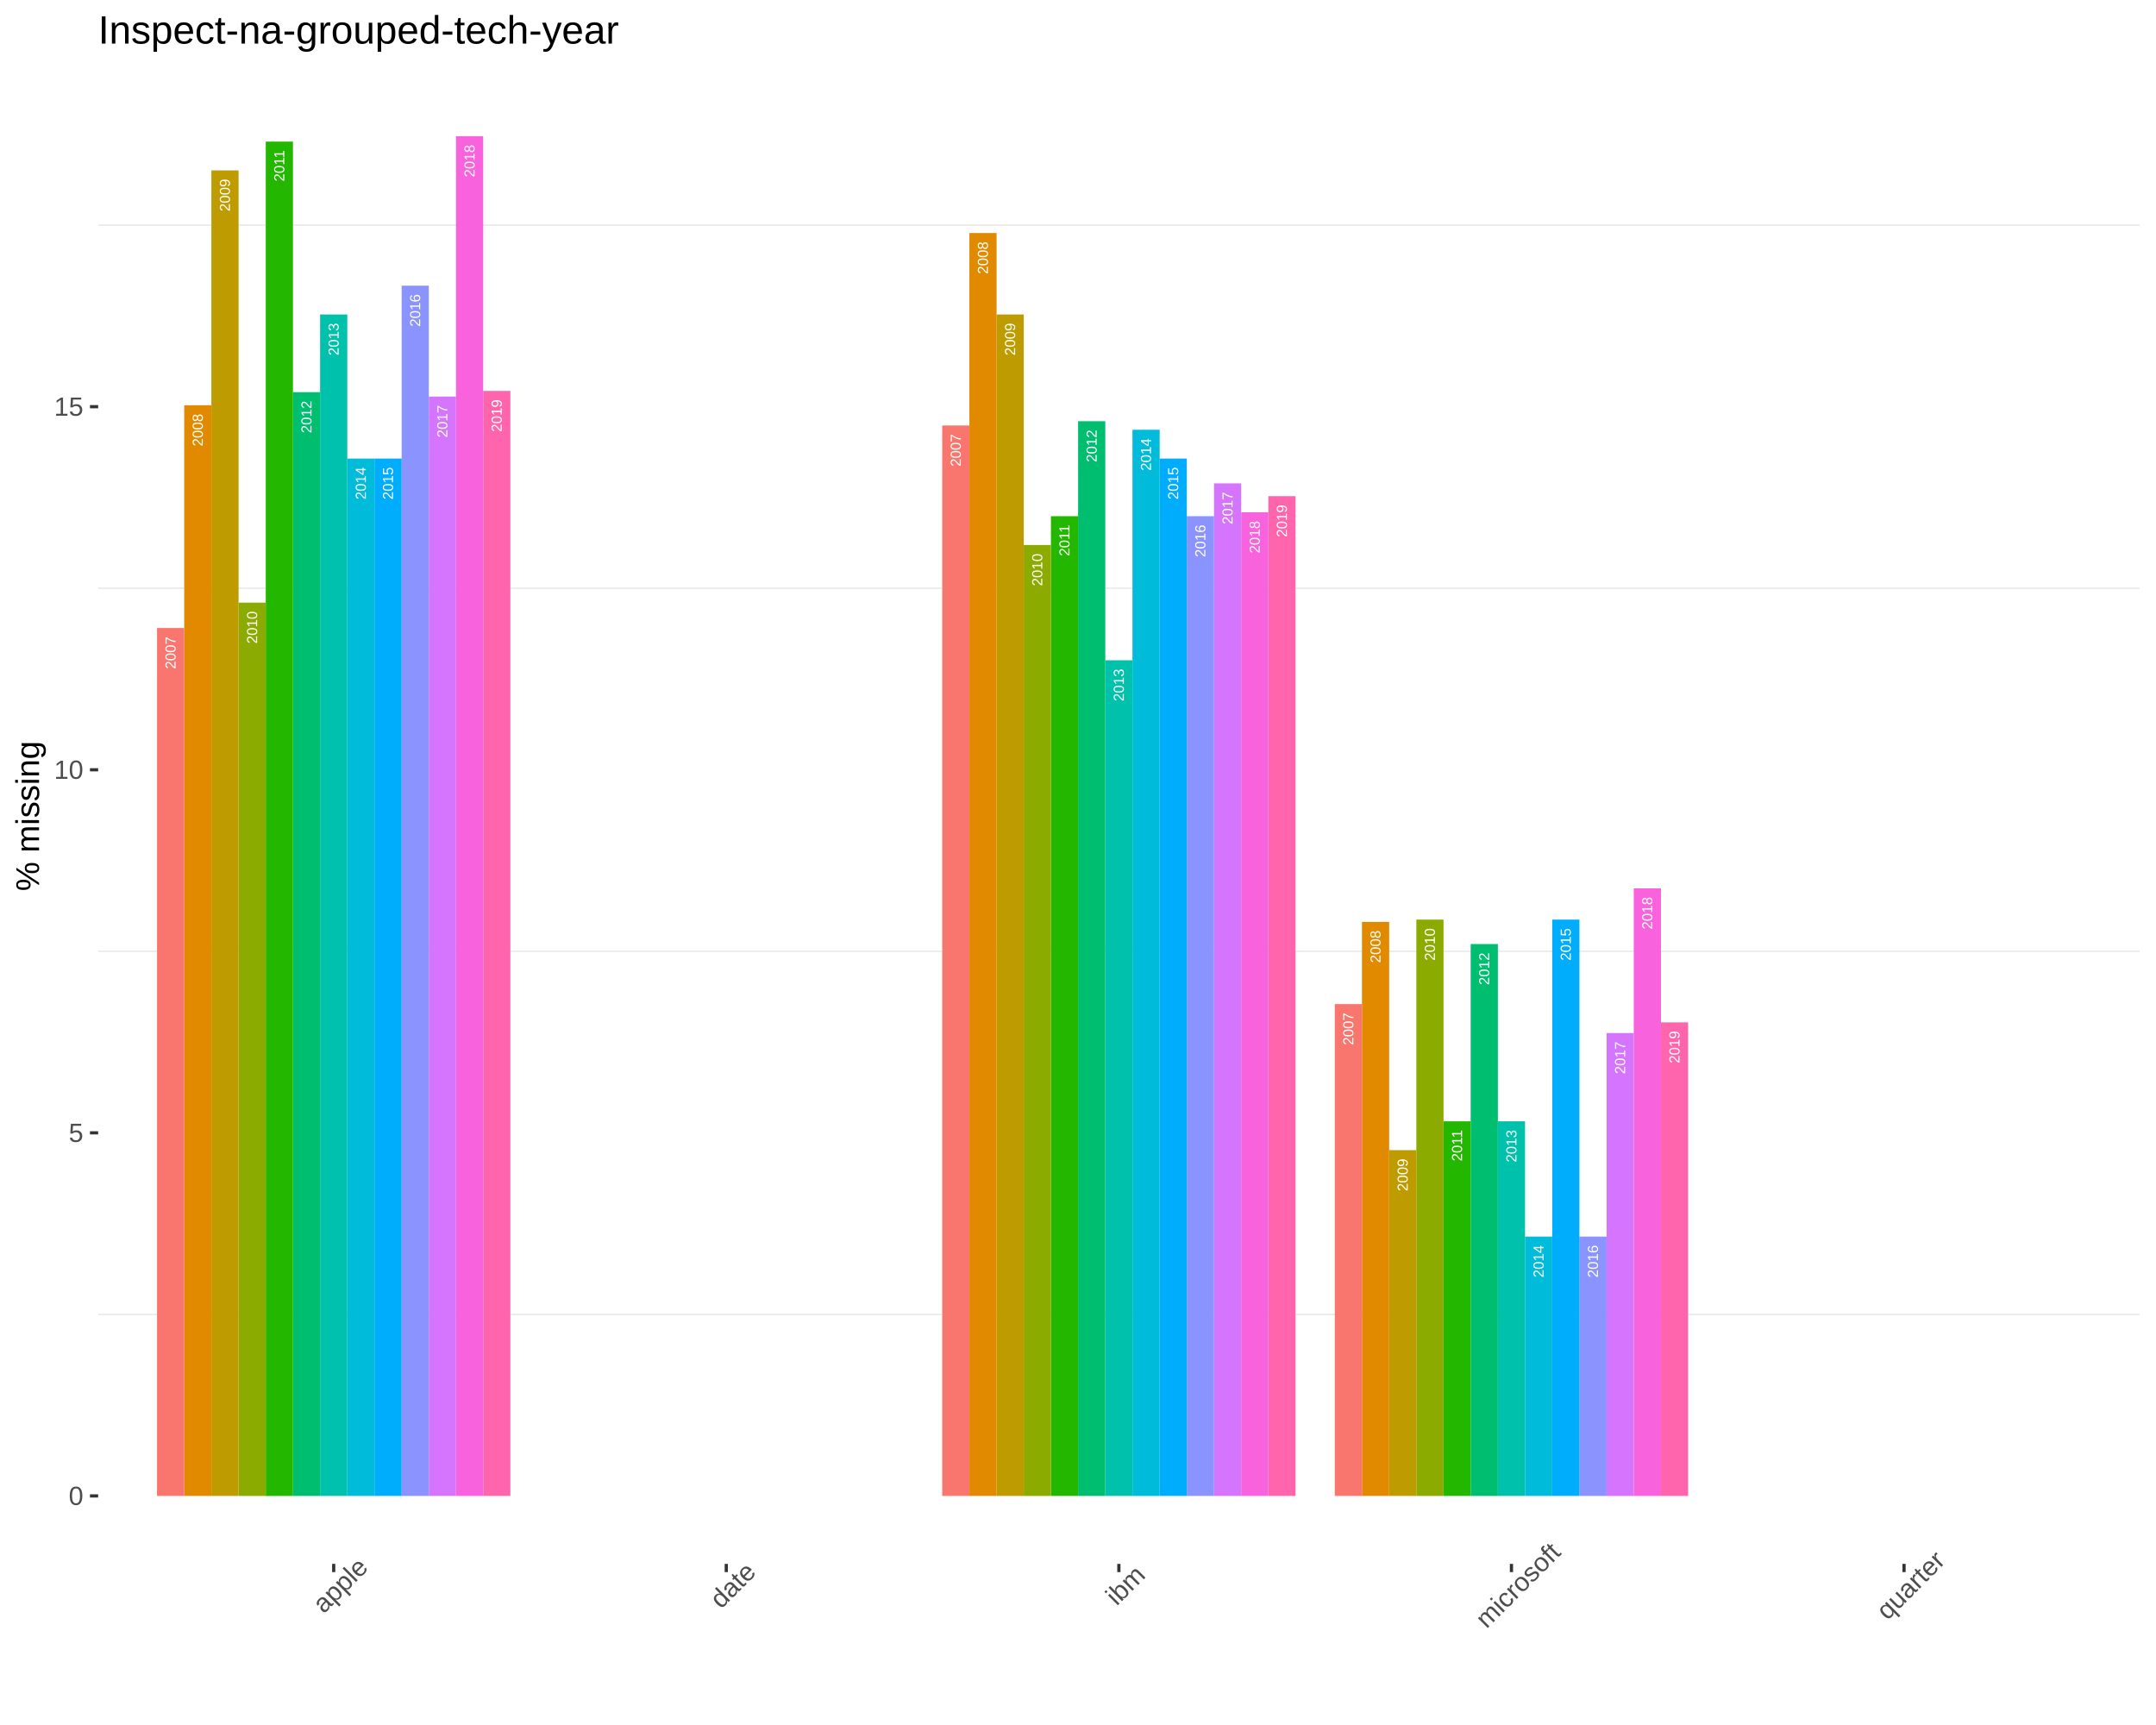
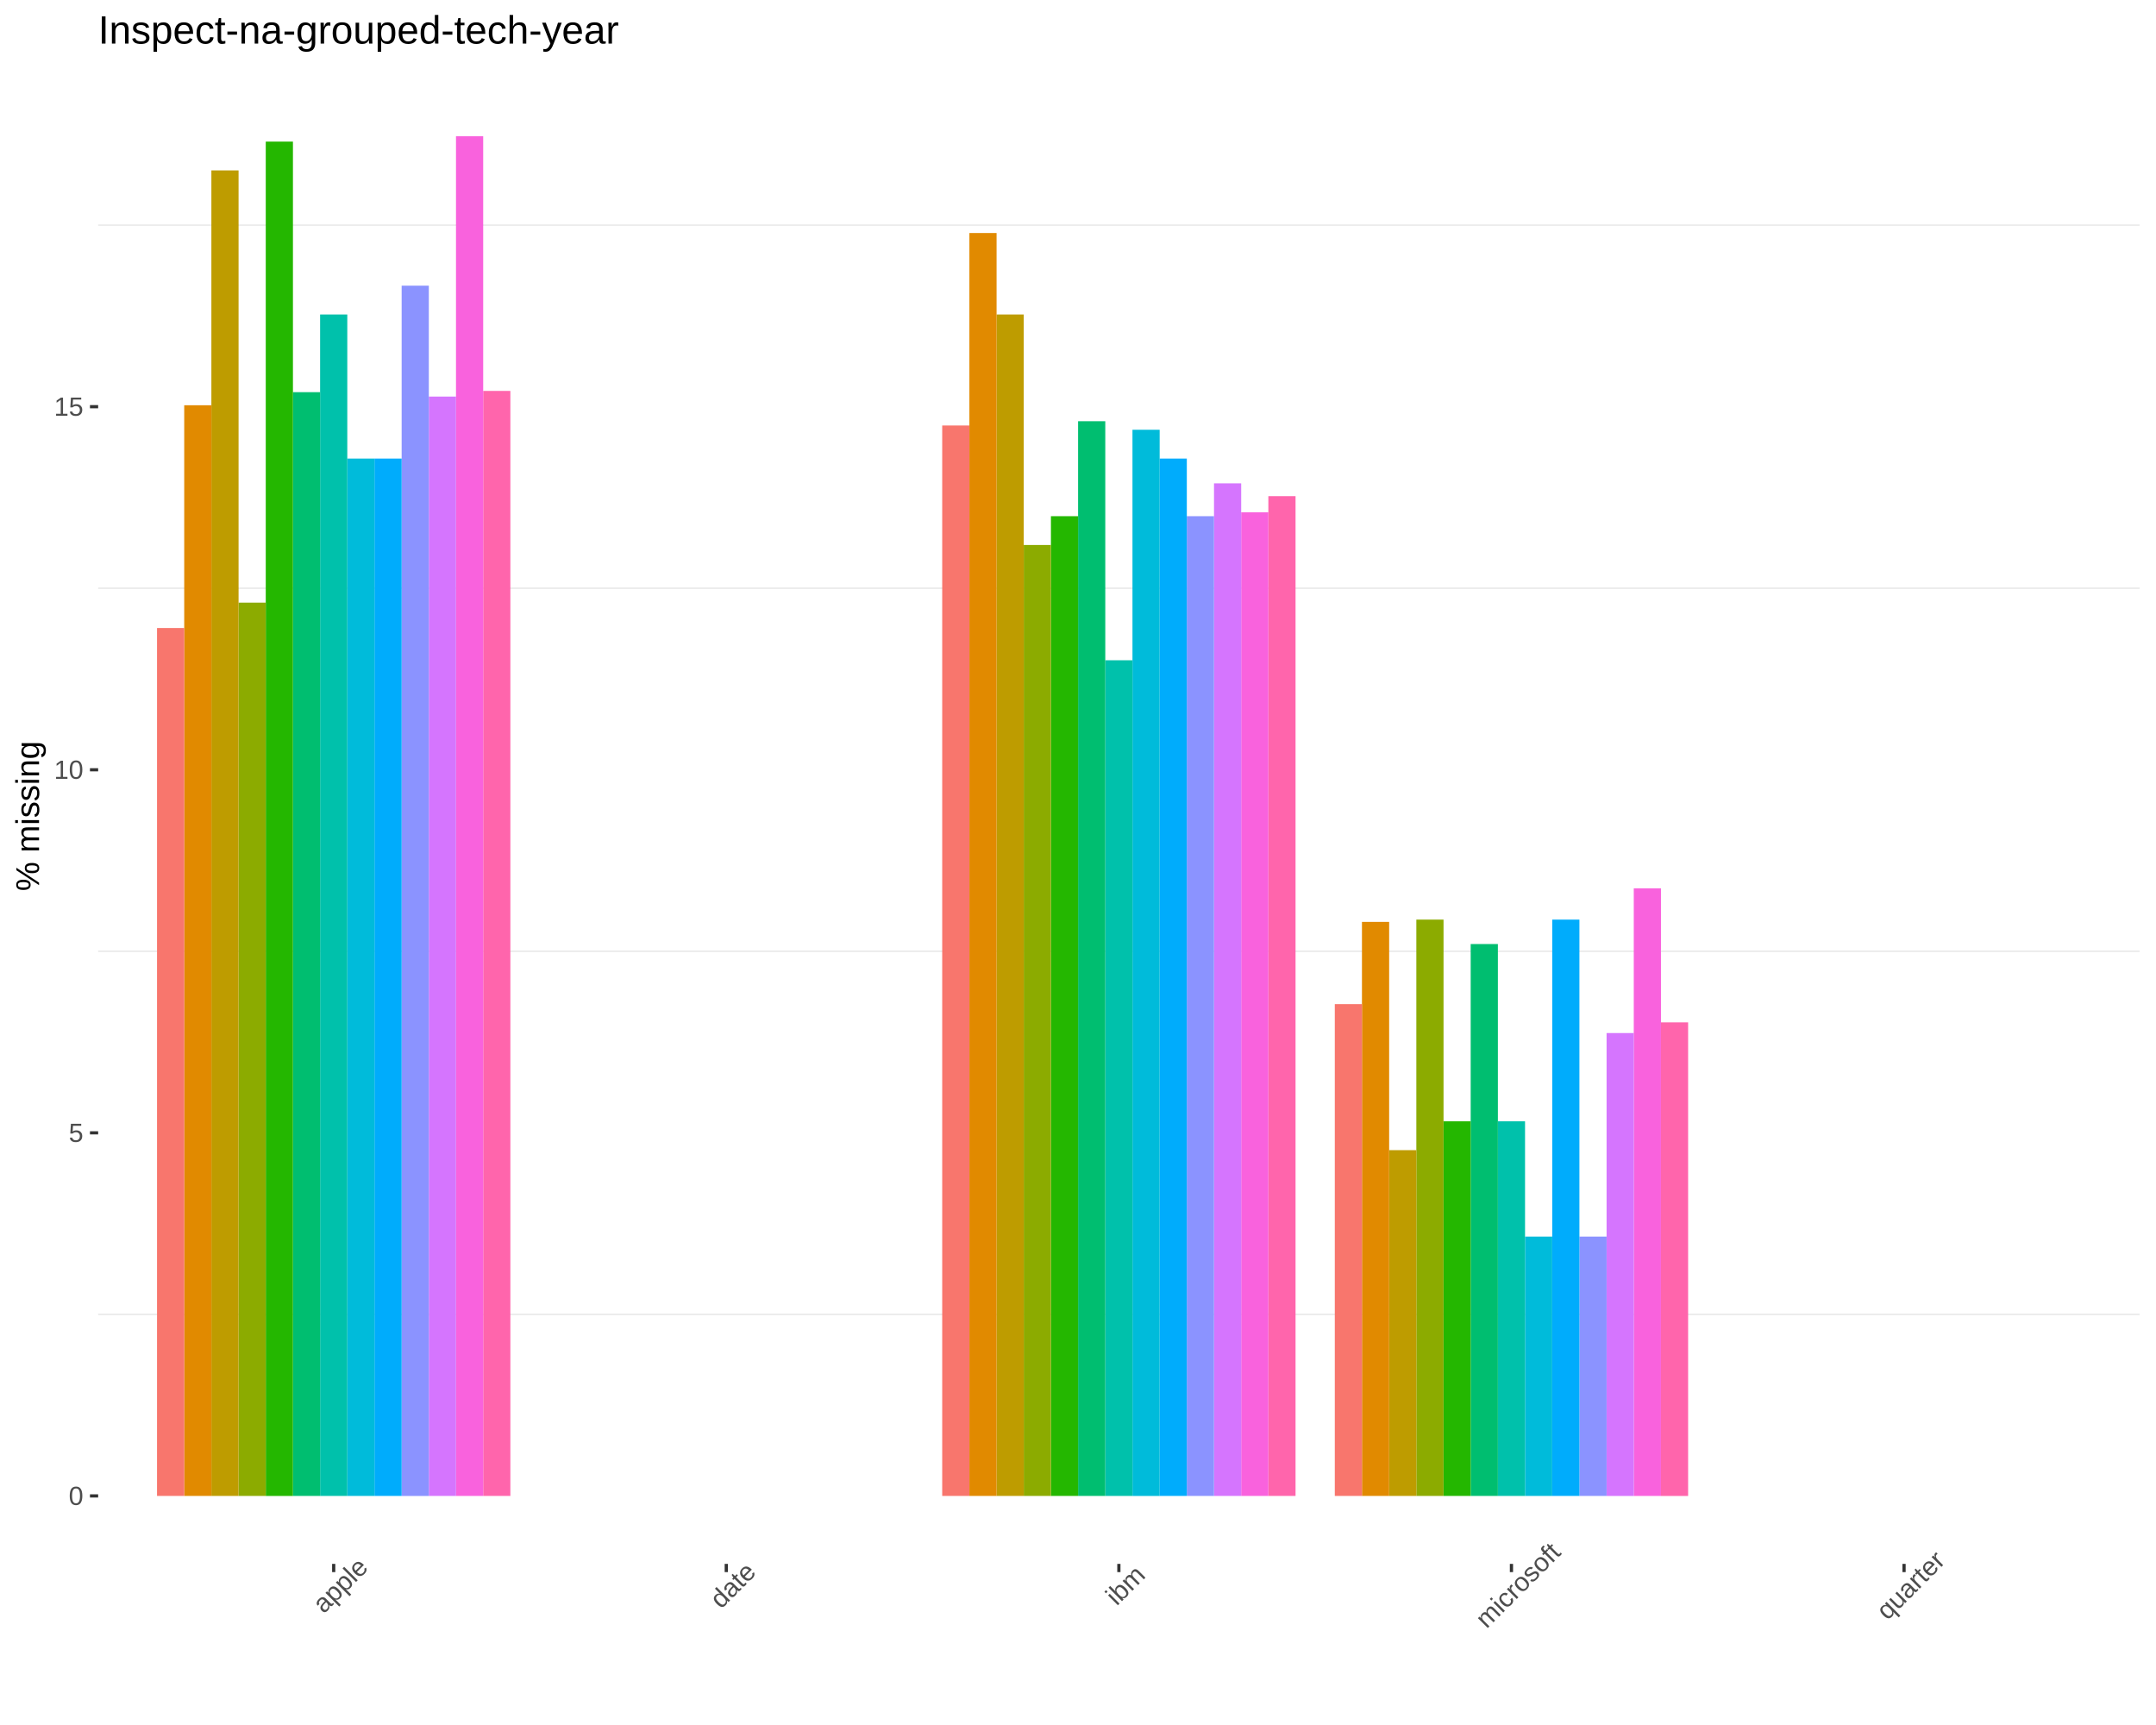
<svg xmlns="http://www.w3.org/2000/svg" viewBox="0 0 720.00 576.00">
  <defs>
    <style type="text/css">
    line, polyline, polygon, path, rect, circle {
      fill: none;
      stroke: #000000;
      stroke-linecap: round;
      stroke-linejoin: round;
      stroke-miterlimit: 10.00;
    }
  </style>
  </defs>
  <rect width="100%" height="100%" style="stroke: none; fill: #FFFFFF;" />
  <rect x="0.00" y="0.00" width="720.00" height="576.00" style="stroke-width: 1.07; stroke: #FFFFFF; fill: #FFFFFF;" />
  <defs>
    <clipPath id="cpMzIuNzh8NzE0LjUyfDUyMi4yMXwyMi43Nw==">
      <rect x="32.78" y="22.77" width="681.74" height="499.44" />
    </clipPath>
  </defs>
  <rect x="32.78" y="22.77" width="681.74" height="499.44" style="stroke-width: 1.07; stroke: none; fill: #FFFFFF;" clip-path="url(#cpMzIuNzh8NzE0LjUyfDUyMi4yMXwyMi43Nw==)" />
  <polyline points="32.78,438.89 714.52,438.89 " style="stroke-width: 0.53; stroke: #EBEBEB; stroke-linecap: butt;" clip-path="url(#cpMzIuNzh8NzE0LjUyfDUyMi4yMXwyMi43Nw==)" />
  <polyline points="32.78,317.65 714.52,317.65 " style="stroke-width: 0.53; stroke: #EBEBEB; stroke-linecap: butt;" clip-path="url(#cpMzIuNzh8NzE0LjUyfDUyMi4yMXwyMi43Nw==)" />
  <polyline points="32.78,196.42 714.52,196.42 " style="stroke-width: 0.53; stroke: #EBEBEB; stroke-linecap: butt;" clip-path="url(#cpMzIuNzh8NzE0LjUyfDUyMi4yMXwyMi43Nw==)" />
  <polyline points="32.78,75.18 714.52,75.18 " style="stroke-width: 0.53; stroke: #EBEBEB; stroke-linecap: butt;" clip-path="url(#cpMzIuNzh8NzE0LjUyfDUyMi4yMXwyMi43Nw==)" />
  <rect x="161.36" y="130.53" width="9.08" height="368.98" style="stroke-width: 1.07; stroke: none; stroke-linecap: square; stroke-linejoin: miter; fill: #FF65AC;" clip-path="url(#cpMzIuNzh8NzE0LjUyfDUyMi4yMXwyMi43Nw==)" />
  <rect x="152.28" y="45.47" width="9.08" height="454.04" style="stroke-width: 1.07; stroke: none; stroke-linecap: square; stroke-linejoin: miter; fill: #F962DD;" clip-path="url(#cpMzIuNzh8NzE0LjUyfDUyMi4yMXwyMi43Nw==)" />
  <rect x="143.21" y="132.42" width="9.08" height="367.09" style="stroke-width: 1.07; stroke: none; stroke-linecap: square; stroke-linejoin: miter; fill: #D575FE;" clip-path="url(#cpMzIuNzh8NzE0LjUyfDUyMi4yMXwyMi43Nw==)" />
  <rect x="134.13" y="95.39" width="9.08" height="404.13" style="stroke-width: 1.07; stroke: none; stroke-linecap: square; stroke-linejoin: miter; fill: #8B93FF;" clip-path="url(#cpMzIuNzh8NzE0LjUyfDUyMi4yMXwyMi43Nw==)" />
  <rect x="125.05" y="153.12" width="9.08" height="346.39" style="stroke-width: 1.07; stroke: none; stroke-linecap: square; stroke-linejoin: miter; fill: #00ACFC;" clip-path="url(#cpMzIuNzh8NzE0LjUyfDUyMi4yMXwyMi43Nw==)" />
  <rect x="115.98" y="153.12" width="9.08" height="346.39" style="stroke-width: 1.07; stroke: none; stroke-linecap: square; stroke-linejoin: miter; fill: #00BBDA;" clip-path="url(#cpMzIuNzh8NzE0LjUyfDUyMi4yMXwyMi43Nw==)" />
  <rect x="106.90" y="105.01" width="9.08" height="394.50" style="stroke-width: 1.07; stroke: none; stroke-linecap: square; stroke-linejoin: miter; fill: #00C1AB;" clip-path="url(#cpMzIuNzh8NzE0LjUyfDUyMi4yMXwyMi43Nw==)" />
  <rect x="97.82" y="130.95" width="9.08" height="368.56" style="stroke-width: 1.07; stroke: none; stroke-linecap: square; stroke-linejoin: miter; fill: #00BE70;" clip-path="url(#cpMzIuNzh8NzE0LjUyfDUyMi4yMXwyMi43Nw==)" />
  <rect x="88.75" y="47.28" width="9.08" height="452.24" style="stroke-width: 1.07; stroke: none; stroke-linecap: square; stroke-linejoin: miter; fill: #24B700;" clip-path="url(#cpMzIuNzh8NzE0LjUyfDUyMi4yMXwyMi43Nw==)" />
  <rect x="79.67" y="201.23" width="9.08" height="298.28" style="stroke-width: 1.07; stroke: none; stroke-linecap: square; stroke-linejoin: miter; fill: #8CAB00;" clip-path="url(#cpMzIuNzh8NzE0LjUyfDUyMi4yMXwyMi43Nw==)" />
  <rect x="70.59" y="56.90" width="9.08" height="442.61" style="stroke-width: 1.07; stroke: none; stroke-linecap: square; stroke-linejoin: miter; fill: #BE9C00;" clip-path="url(#cpMzIuNzh8NzE0LjUyfDUyMi4yMXwyMi43Nw==)" />
  <rect x="61.52" y="135.32" width="9.08" height="364.19" style="stroke-width: 1.07; stroke: none; stroke-linecap: square; stroke-linejoin: miter; fill: #E18A00;" clip-path="url(#cpMzIuNzh8NzE0LjUyfDUyMi4yMXwyMi43Nw==)" />
  <rect x="52.44" y="209.70" width="9.08" height="289.81" style="stroke-width: 1.07; stroke: none; stroke-linecap: square; stroke-linejoin: miter; fill: #F8766D;" clip-path="url(#cpMzIuNzh8NzE0LjUyfDUyMi4yMXwyMi43Nw==)" />
  <rect x="292.46" y="499.51" width="9.08" height="0.00" style="stroke-width: 1.07; stroke: none; stroke-linecap: square; stroke-linejoin: miter; fill: #FF65AC;" clip-path="url(#cpMzIuNzh8NzE0LjUyfDUyMi4yMXwyMi43Nw==)" />
  <rect x="283.39" y="499.51" width="9.08" height="0.00" style="stroke-width: 1.07; stroke: none; stroke-linecap: square; stroke-linejoin: miter; fill: #F962DD;" clip-path="url(#cpMzIuNzh8NzE0LjUyfDUyMi4yMXwyMi43Nw==)" />
  <rect x="274.31" y="499.51" width="9.08" height="0.00" style="stroke-width: 1.07; stroke: none; stroke-linecap: square; stroke-linejoin: miter; fill: #D575FE;" clip-path="url(#cpMzIuNzh8NzE0LjUyfDUyMi4yMXwyMi43Nw==)" />
  <rect x="265.23" y="499.51" width="9.08" height="0.00" style="stroke-width: 1.07; stroke: none; stroke-linecap: square; stroke-linejoin: miter; fill: #8B93FF;" clip-path="url(#cpMzIuNzh8NzE0LjUyfDUyMi4yMXwyMi43Nw==)" />
  <rect x="256.16" y="499.51" width="9.08" height="0.00" style="stroke-width: 1.07; stroke: none; stroke-linecap: square; stroke-linejoin: miter; fill: #00ACFC;" clip-path="url(#cpMzIuNzh8NzE0LjUyfDUyMi4yMXwyMi43Nw==)" />
  <rect x="247.08" y="499.51" width="9.08" height="0.00" style="stroke-width: 1.07; stroke: none; stroke-linecap: square; stroke-linejoin: miter; fill: #00BBDA;" clip-path="url(#cpMzIuNzh8NzE0LjUyfDUyMi4yMXwyMi43Nw==)" />
  <rect x="238.01" y="499.51" width="9.08" height="0.00" style="stroke-width: 1.07; stroke: none; stroke-linecap: square; stroke-linejoin: miter; fill: #00C1AB;" clip-path="url(#cpMzIuNzh8NzE0LjUyfDUyMi4yMXwyMi43Nw==)" />
  <rect x="228.93" y="499.51" width="9.08" height="0.00" style="stroke-width: 1.07; stroke: none; stroke-linecap: square; stroke-linejoin: miter; fill: #00BE70;" clip-path="url(#cpMzIuNzh8NzE0LjUyfDUyMi4yMXwyMi43Nw==)" />
  <rect x="219.85" y="499.51" width="9.08" height="0.00" style="stroke-width: 1.07; stroke: none; stroke-linecap: square; stroke-linejoin: miter; fill: #24B700;" clip-path="url(#cpMzIuNzh8NzE0LjUyfDUyMi4yMXwyMi43Nw==)" />
  <rect x="210.78" y="499.51" width="9.08" height="0.00" style="stroke-width: 1.07; stroke: none; stroke-linecap: square; stroke-linejoin: miter; fill: #8CAB00;" clip-path="url(#cpMzIuNzh8NzE0LjUyfDUyMi4yMXwyMi43Nw==)" />
  <rect x="201.70" y="499.51" width="9.08" height="0.00" style="stroke-width: 1.07; stroke: none; stroke-linecap: square; stroke-linejoin: miter; fill: #BE9C00;" clip-path="url(#cpMzIuNzh8NzE0LjUyfDUyMi4yMXwyMi43Nw==)" />
  <rect x="192.62" y="499.51" width="9.08" height="0.00" style="stroke-width: 1.07; stroke: none; stroke-linecap: square; stroke-linejoin: miter; fill: #E18A00;" clip-path="url(#cpMzIuNzh8NzE0LjUyfDUyMi4yMXwyMi43Nw==)" />
  <rect x="183.55" y="499.51" width="9.08" height="0.00" style="stroke-width: 1.07; stroke: none; stroke-linecap: square; stroke-linejoin: miter; fill: #F8766D;" clip-path="url(#cpMzIuNzh8NzE0LjUyfDUyMi4yMXwyMi43Nw==)" />
  <rect x="423.57" y="165.67" width="9.08" height="333.84" style="stroke-width: 1.07; stroke: none; stroke-linecap: square; stroke-linejoin: miter; fill: #FF65AC;" clip-path="url(#cpMzIuNzh8NzE0LjUyfDUyMi4yMXwyMi43Nw==)" />
  <rect x="414.49" y="171.06" width="9.08" height="328.45" style="stroke-width: 1.07; stroke: none; stroke-linecap: square; stroke-linejoin: miter; fill: #F962DD;" clip-path="url(#cpMzIuNzh8NzE0LjUyfDUyMi4yMXwyMi43Nw==)" />
  <rect x="405.42" y="161.40" width="9.08" height="338.11" style="stroke-width: 1.07; stroke: none; stroke-linecap: square; stroke-linejoin: miter; fill: #D575FE;" clip-path="url(#cpMzIuNzh8NzE0LjUyfDUyMi4yMXwyMi43Nw==)" />
  <rect x="396.34" y="172.36" width="9.08" height="327.15" style="stroke-width: 1.07; stroke: none; stroke-linecap: square; stroke-linejoin: miter; fill: #8B93FF;" clip-path="url(#cpMzIuNzh8NzE0LjUyfDUyMi4yMXwyMi43Nw==)" />
  <rect x="387.26" y="153.12" width="9.08" height="346.39" style="stroke-width: 1.07; stroke: none; stroke-linecap: square; stroke-linejoin: miter; fill: #00ACFC;" clip-path="url(#cpMzIuNzh8NzE0LjUyfDUyMi4yMXwyMi43Nw==)" />
  <rect x="378.19" y="143.50" width="9.08" height="356.02" style="stroke-width: 1.07; stroke: none; stroke-linecap: square; stroke-linejoin: miter; fill: #00BBDA;" clip-path="url(#cpMzIuNzh8NzE0LjUyfDUyMi4yMXwyMi43Nw==)" />
  <rect x="369.11" y="220.47" width="9.08" height="279.04" style="stroke-width: 1.07; stroke: none; stroke-linecap: square; stroke-linejoin: miter; fill: #00C1AB;" clip-path="url(#cpMzIuNzh8NzE0LjUyfDUyMi4yMXwyMi43Nw==)" />
  <rect x="360.03" y="140.65" width="9.08" height="358.86" style="stroke-width: 1.07; stroke: none; stroke-linecap: square; stroke-linejoin: miter; fill: #00BE70;" clip-path="url(#cpMzIuNzh8NzE0LjUyfDUyMi4yMXwyMi43Nw==)" />
  <rect x="350.96" y="172.36" width="9.08" height="327.15" style="stroke-width: 1.07; stroke: none; stroke-linecap: square; stroke-linejoin: miter; fill: #24B700;" clip-path="url(#cpMzIuNzh8NzE0LjUyfDUyMi4yMXwyMi43Nw==)" />
  <rect x="341.88" y="181.98" width="9.08" height="317.53" style="stroke-width: 1.07; stroke: none; stroke-linecap: square; stroke-linejoin: miter; fill: #8CAB00;" clip-path="url(#cpMzIuNzh8NzE0LjUyfDUyMi4yMXwyMi43Nw==)" />
  <rect x="332.80" y="105.01" width="9.08" height="394.50" style="stroke-width: 1.07; stroke: none; stroke-linecap: square; stroke-linejoin: miter; fill: #BE9C00;" clip-path="url(#cpMzIuNzh8NzE0LjUyfDUyMi4yMXwyMi43Nw==)" />
  <rect x="323.73" y="77.81" width="9.08" height="421.70" style="stroke-width: 1.07; stroke: none; stroke-linecap: square; stroke-linejoin: miter; fill: #E18A00;" clip-path="url(#cpMzIuNzh8NzE0LjUyfDUyMi4yMXwyMi43Nw==)" />
  <rect x="314.65" y="142.08" width="9.08" height="357.43" style="stroke-width: 1.07; stroke: none; stroke-linecap: square; stroke-linejoin: miter; fill: #F8766D;" clip-path="url(#cpMzIuNzh8NzE0LjUyfDUyMi4yMXwyMi43Nw==)" />
  <rect x="554.67" y="341.38" width="9.08" height="158.14" style="stroke-width: 1.07; stroke: none; stroke-linecap: square; stroke-linejoin: miter; fill: #FF65AC;" clip-path="url(#cpMzIuNzh8NzE0LjUyfDUyMi4yMXwyMi43Nw==)" />
  <rect x="545.60" y="296.64" width="9.08" height="202.87" style="stroke-width: 1.07; stroke: none; stroke-linecap: square; stroke-linejoin: miter; fill: #F962DD;" clip-path="url(#cpMzIuNzh8NzE0LjUyfDUyMi4yMXwyMi43Nw==)" />
  <rect x="536.52" y="344.95" width="9.08" height="154.57" style="stroke-width: 1.07; stroke: none; stroke-linecap: square; stroke-linejoin: miter; fill: #D575FE;" clip-path="url(#cpMzIuNzh8NzE0LjUyfDUyMi4yMXwyMi43Nw==)" />
  <rect x="527.44" y="412.91" width="9.08" height="86.60" style="stroke-width: 1.07; stroke: none; stroke-linecap: square; stroke-linejoin: miter; fill: #8B93FF;" clip-path="url(#cpMzIuNzh8NzE0LjUyfDUyMi4yMXwyMi43Nw==)" />
  <rect x="518.37" y="307.07" width="9.08" height="192.44" style="stroke-width: 1.07; stroke: none; stroke-linecap: square; stroke-linejoin: miter; fill: #00ACFC;" clip-path="url(#cpMzIuNzh8NzE0LjUyfDUyMi4yMXwyMi43Nw==)" />
  <rect x="509.29" y="412.91" width="9.08" height="86.60" style="stroke-width: 1.07; stroke: none; stroke-linecap: square; stroke-linejoin: miter; fill: #00BBDA;" clip-path="url(#cpMzIuNzh8NzE0LjUyfDUyMi4yMXwyMi43Nw==)" />
  <rect x="500.21" y="374.42" width="9.08" height="125.09" style="stroke-width: 1.07; stroke: none; stroke-linecap: square; stroke-linejoin: miter; fill: #00C1AB;" clip-path="url(#cpMzIuNzh8NzE0LjUyfDUyMi4yMXwyMi43Nw==)" />
  <rect x="491.14" y="315.23" width="9.08" height="184.28" style="stroke-width: 1.07; stroke: none; stroke-linecap: square; stroke-linejoin: miter; fill: #00BE70;" clip-path="url(#cpMzIuNzh8NzE0LjUyfDUyMi4yMXwyMi43Nw==)" />
  <rect x="482.06" y="374.42" width="9.08" height="125.09" style="stroke-width: 1.07; stroke: none; stroke-linecap: square; stroke-linejoin: miter; fill: #24B700;" clip-path="url(#cpMzIuNzh8NzE0LjUyfDUyMi4yMXwyMi43Nw==)" />
  <rect x="472.99" y="307.07" width="9.08" height="192.44" style="stroke-width: 1.07; stroke: none; stroke-linecap: square; stroke-linejoin: miter; fill: #8CAB00;" clip-path="url(#cpMzIuNzh8NzE0LjUyfDUyMi4yMXwyMi43Nw==)" />
  <rect x="463.91" y="384.05" width="9.08" height="115.46" style="stroke-width: 1.07; stroke: none; stroke-linecap: square; stroke-linejoin: miter; fill: #BE9C00;" clip-path="url(#cpMzIuNzh8NzE0LjUyfDUyMi4yMXwyMi43Nw==)" />
  <rect x="454.83" y="307.83" width="9.08" height="191.68" style="stroke-width: 1.07; stroke: none; stroke-linecap: square; stroke-linejoin: miter; fill: #E18A00;" clip-path="url(#cpMzIuNzh8NzE0LjUyfDUyMi4yMXwyMi43Nw==)" />
  <rect x="445.76" y="335.28" width="9.08" height="164.23" style="stroke-width: 1.07; stroke: none; stroke-linecap: square; stroke-linejoin: miter; fill: #F8766D;" clip-path="url(#cpMzIuNzh8NzE0LjUyfDUyMi4yMXwyMi43Nw==)" />
  <rect x="685.78" y="499.51" width="9.08" height="0.00" style="stroke-width: 1.07; stroke: none; stroke-linecap: square; stroke-linejoin: miter; fill: #FF65AC;" clip-path="url(#cpMzIuNzh8NzE0LjUyfDUyMi4yMXwyMi43Nw==)" />
  <rect x="676.70" y="499.51" width="9.08" height="0.00" style="stroke-width: 1.07; stroke: none; stroke-linecap: square; stroke-linejoin: miter; fill: #F962DD;" clip-path="url(#cpMzIuNzh8NzE0LjUyfDUyMi4yMXwyMi43Nw==)" />
  <rect x="667.63" y="499.51" width="9.08" height="0.00" style="stroke-width: 1.07; stroke: none; stroke-linecap: square; stroke-linejoin: miter; fill: #D575FE;" clip-path="url(#cpMzIuNzh8NzE0LjUyfDUyMi4yMXwyMi43Nw==)" />
  <rect x="658.55" y="499.51" width="9.08" height="0.00" style="stroke-width: 1.07; stroke: none; stroke-linecap: square; stroke-linejoin: miter; fill: #8B93FF;" clip-path="url(#cpMzIuNzh8NzE0LjUyfDUyMi4yMXwyMi43Nw==)" />
  <rect x="649.47" y="499.51" width="9.08" height="0.00" style="stroke-width: 1.07; stroke: none; stroke-linecap: square; stroke-linejoin: miter; fill: #00ACFC;" clip-path="url(#cpMzIuNzh8NzE0LjUyfDUyMi4yMXwyMi43Nw==)" />
  <rect x="640.40" y="499.51" width="9.08" height="0.00" style="stroke-width: 1.07; stroke: none; stroke-linecap: square; stroke-linejoin: miter; fill: #00BBDA;" clip-path="url(#cpMzIuNzh8NzE0LjUyfDUyMi4yMXwyMi43Nw==)" />
  <rect x="631.32" y="499.51" width="9.08" height="0.00" style="stroke-width: 1.07; stroke: none; stroke-linecap: square; stroke-linejoin: miter; fill: #00C1AB;" clip-path="url(#cpMzIuNzh8NzE0LjUyfDUyMi4yMXwyMi43Nw==)" />
  <rect x="622.24" y="499.51" width="9.08" height="0.00" style="stroke-width: 1.07; stroke: none; stroke-linecap: square; stroke-linejoin: miter; fill: #00BE70;" clip-path="url(#cpMzIuNzh8NzE0LjUyfDUyMi4yMXwyMi43Nw==)" />
  <rect x="613.17" y="499.51" width="9.08" height="0.00" style="stroke-width: 1.07; stroke: none; stroke-linecap: square; stroke-linejoin: miter; fill: #24B700;" clip-path="url(#cpMzIuNzh8NzE0LjUyfDUyMi4yMXwyMi43Nw==)" />
  <rect x="604.09" y="499.51" width="9.08" height="0.00" style="stroke-width: 1.07; stroke: none; stroke-linecap: square; stroke-linejoin: miter; fill: #8CAB00;" clip-path="url(#cpMzIuNzh8NzE0LjUyfDUyMi4yMXwyMi43Nw==)" />
  <rect x="595.01" y="499.51" width="9.08" height="0.00" style="stroke-width: 1.07; stroke: none; stroke-linecap: square; stroke-linejoin: miter; fill: #BE9C00;" clip-path="url(#cpMzIuNzh8NzE0LjUyfDUyMi4yMXwyMi43Nw==)" />
  <rect x="585.94" y="499.51" width="9.08" height="0.00" style="stroke-width: 1.07; stroke: none; stroke-linecap: square; stroke-linejoin: miter; fill: #E18A00;" clip-path="url(#cpMzIuNzh8NzE0LjUyfDUyMi4yMXwyMi43Nw==)" />
  <rect x="576.86" y="499.51" width="9.08" height="0.00" style="stroke-width: 1.07; stroke: none; stroke-linecap: square; stroke-linejoin: miter; fill: #F8766D;" clip-path="url(#cpMzIuNzh8NzE0LjUyfDUyMi4yMXwyMi43Nw==)" />
-   <g clip-path="url(#cpMzIuNzh8NzE0LjUyfDUyMi4yMXwyMi43Nw==)">
-     <text transform="translate(167.55,144.24) rotate(-90)" style="font-size: 4.88px; fill: #FFFFFF; font-family: Liberation Sans;" textLength="10.88px" lengthAdjust="spacingAndGlyphs">2019</text>
-   </g>
-   <g clip-path="url(#cpMzIuNzh8NzE0LjUyfDUyMi4yMXwyMi43Nw==)">
-     <text transform="translate(158.48,59.18) rotate(-90)" style="font-size: 4.88px; fill: #FFFFFF; font-family: Liberation Sans;" textLength="10.88px" lengthAdjust="spacingAndGlyphs">2018</text>
-   </g>
-   <g clip-path="url(#cpMzIuNzh8NzE0LjUyfDUyMi4yMXwyMi43Nw==)">
-     <text transform="translate(149.40,146.13) rotate(-90)" style="font-size: 4.88px; fill: #FFFFFF; font-family: Liberation Sans;" textLength="10.88px" lengthAdjust="spacingAndGlyphs">2017</text>
-   </g>
-   <g clip-path="url(#cpMzIuNzh8NzE0LjUyfDUyMi4yMXwyMi43Nw==)">
-     <text transform="translate(140.32,109.09) rotate(-90)" style="font-size: 4.88px; fill: #FFFFFF; font-family: Liberation Sans;" textLength="10.88px" lengthAdjust="spacingAndGlyphs">2016</text>
-   </g>
-   <g clip-path="url(#cpMzIuNzh8NzE0LjUyfDUyMi4yMXwyMi43Nw==)">
-     <text transform="translate(131.25,166.83) rotate(-90)" style="font-size: 4.88px; fill: #FFFFFF; font-family: Liberation Sans;" textLength="10.88px" lengthAdjust="spacingAndGlyphs">2015</text>
-   </g>
-   <g clip-path="url(#cpMzIuNzh8NzE0LjUyfDUyMi4yMXwyMi43Nw==)">
-     <text transform="translate(122.17,166.83) rotate(-90)" style="font-size: 4.88px; fill: #FFFFFF; font-family: Liberation Sans;" textLength="10.88px" lengthAdjust="spacingAndGlyphs">2014</text>
-   </g>
-   <g clip-path="url(#cpMzIuNzh8NzE0LjUyfDUyMi4yMXwyMi43Nw==)">
-     <text transform="translate(113.09,118.72) rotate(-90)" style="font-size: 4.88px; fill: #FFFFFF; font-family: Liberation Sans;" textLength="10.88px" lengthAdjust="spacingAndGlyphs">2013</text>
-   </g>
-   <g clip-path="url(#cpMzIuNzh8NzE0LjUyfDUyMi4yMXwyMi43Nw==)">
-     <text transform="translate(104.02,144.66) rotate(-90)" style="font-size: 4.88px; fill: #FFFFFF; font-family: Liberation Sans;" textLength="10.88px" lengthAdjust="spacingAndGlyphs">2012</text>
-   </g>
-   <g clip-path="url(#cpMzIuNzh8NzE0LjUyfDUyMi4yMXwyMi43Nw==)">
-     <text transform="translate(94.94,60.63) rotate(-90)" style="font-size: 4.88px; fill: #FFFFFF; font-family: Liberation Sans;" textLength="10.52px" lengthAdjust="spacingAndGlyphs">2011</text>
-   </g>
-   <g clip-path="url(#cpMzIuNzh8NzE0LjUyfDUyMi4yMXwyMi43Nw==)">
-     <text transform="translate(85.87,214.94) rotate(-90)" style="font-size: 4.88px; fill: #FFFFFF; font-family: Liberation Sans;" textLength="10.88px" lengthAdjust="spacingAndGlyphs">2010</text>
-   </g>
-   <g clip-path="url(#cpMzIuNzh8NzE0LjUyfDUyMi4yMXwyMi43Nw==)">
-     <text transform="translate(76.79,70.61) rotate(-90)" style="font-size: 4.88px; fill: #FFFFFF; font-family: Liberation Sans;" textLength="10.88px" lengthAdjust="spacingAndGlyphs">2009</text>
-   </g>
-   <g clip-path="url(#cpMzIuNzh8NzE0LjUyfDUyMi4yMXwyMi43Nw==)">
-     <text transform="translate(67.71,149.03) rotate(-90)" style="font-size: 4.88px; fill: #FFFFFF; font-family: Liberation Sans;" textLength="10.88px" lengthAdjust="spacingAndGlyphs">2008</text>
-   </g>
-   <g clip-path="url(#cpMzIuNzh8NzE0LjUyfDUyMi4yMXwyMi43Nw==)">
-     <text transform="translate(58.64,223.41) rotate(-90)" style="font-size: 4.88px; fill: #FFFFFF; font-family: Liberation Sans;" textLength="10.88px" lengthAdjust="spacingAndGlyphs">2007</text>
-   </g>
-   <g clip-path="url(#cpMzIuNzh8NzE0LjUyfDUyMi4yMXwyMi43Nw==)">
-     <text transform="translate(298.66,496.68) rotate(-90)" style="font-size: 4.88px; fill: #FFFFFF; font-family: Liberation Sans;" textLength="10.88px" lengthAdjust="spacingAndGlyphs">2019</text>
-   </g>
-   <g clip-path="url(#cpMzIuNzh8NzE0LjUyfDUyMi4yMXwyMi43Nw==)">
-     <text transform="translate(289.58,496.68) rotate(-90)" style="font-size: 4.88px; fill: #FFFFFF; font-family: Liberation Sans;" textLength="10.88px" lengthAdjust="spacingAndGlyphs">2018</text>
-   </g>
-   <g clip-path="url(#cpMzIuNzh8NzE0LjUyfDUyMi4yMXwyMi43Nw==)">
-     <text transform="translate(280.51,496.68) rotate(-90)" style="font-size: 4.88px; fill: #FFFFFF; font-family: Liberation Sans;" textLength="10.88px" lengthAdjust="spacingAndGlyphs">2017</text>
-   </g>
-   <g clip-path="url(#cpMzIuNzh8NzE0LjUyfDUyMi4yMXwyMi43Nw==)">
-     <text transform="translate(271.43,496.68) rotate(-90)" style="font-size: 4.88px; fill: #FFFFFF; font-family: Liberation Sans;" textLength="10.88px" lengthAdjust="spacingAndGlyphs">2016</text>
-   </g>
-   <g clip-path="url(#cpMzIuNzh8NzE0LjUyfDUyMi4yMXwyMi43Nw==)">
-     <text transform="translate(262.35,496.68) rotate(-90)" style="font-size: 4.88px; fill: #FFFFFF; font-family: Liberation Sans;" textLength="10.88px" lengthAdjust="spacingAndGlyphs">2015</text>
-   </g>
-   <g clip-path="url(#cpMzIuNzh8NzE0LjUyfDUyMi4yMXwyMi43Nw==)">
-     <text transform="translate(253.28,496.68) rotate(-90)" style="font-size: 4.88px; fill: #FFFFFF; font-family: Liberation Sans;" textLength="10.88px" lengthAdjust="spacingAndGlyphs">2014</text>
-   </g>
-   <g clip-path="url(#cpMzIuNzh8NzE0LjUyfDUyMi4yMXwyMi43Nw==)">
-     <text transform="translate(244.20,496.68) rotate(-90)" style="font-size: 4.88px; fill: #FFFFFF; font-family: Liberation Sans;" textLength="10.88px" lengthAdjust="spacingAndGlyphs">2013</text>
-   </g>
-   <g clip-path="url(#cpMzIuNzh8NzE0LjUyfDUyMi4yMXwyMi43Nw==)">
-     <text transform="translate(235.12,496.68) rotate(-90)" style="font-size: 4.88px; fill: #FFFFFF; font-family: Liberation Sans;" textLength="10.88px" lengthAdjust="spacingAndGlyphs">2012</text>
-   </g>
-   <g clip-path="url(#cpMzIuNzh8NzE0LjUyfDUyMi4yMXwyMi43Nw==)">
-     <text transform="translate(226.05,496.68) rotate(-90)" style="font-size: 4.88px; fill: #FFFFFF; font-family: Liberation Sans;" textLength="10.52px" lengthAdjust="spacingAndGlyphs">2011</text>
-   </g>
-   <g clip-path="url(#cpMzIuNzh8NzE0LjUyfDUyMi4yMXwyMi43Nw==)">
-     <text transform="translate(216.97,496.68) rotate(-90)" style="font-size: 4.88px; fill: #FFFFFF; font-family: Liberation Sans;" textLength="10.88px" lengthAdjust="spacingAndGlyphs">2010</text>
-   </g>
-   <g clip-path="url(#cpMzIuNzh8NzE0LjUyfDUyMi4yMXwyMi43Nw==)">
-     <text transform="translate(207.89,496.68) rotate(-90)" style="font-size: 4.88px; fill: #FFFFFF; font-family: Liberation Sans;" textLength="10.88px" lengthAdjust="spacingAndGlyphs">2009</text>
-   </g>
-   <g clip-path="url(#cpMzIuNzh8NzE0LjUyfDUyMi4yMXwyMi43Nw==)">
-     <text transform="translate(198.82,496.68) rotate(-90)" style="font-size: 4.88px; fill: #FFFFFF; font-family: Liberation Sans;" textLength="10.88px" lengthAdjust="spacingAndGlyphs">2008</text>
-   </g>
-   <g clip-path="url(#cpMzIuNzh8NzE0LjUyfDUyMi4yMXwyMi43Nw==)">
-     <text transform="translate(189.74,496.68) rotate(-90)" style="font-size: 4.88px; fill: #FFFFFF; font-family: Liberation Sans;" textLength="10.88px" lengthAdjust="spacingAndGlyphs">2007</text>
-   </g>
-   <g clip-path="url(#cpMzIuNzh8NzE0LjUyfDUyMi4yMXwyMi43Nw==)">
-     <text transform="translate(429.76,179.38) rotate(-90)" style="font-size: 4.88px; fill: #FFFFFF; font-family: Liberation Sans;" textLength="10.88px" lengthAdjust="spacingAndGlyphs">2019</text>
-   </g>
-   <g clip-path="url(#cpMzIuNzh8NzE0LjUyfDUyMi4yMXwyMi43Nw==)">
-     <text transform="translate(420.69,184.77) rotate(-90)" style="font-size: 4.88px; fill: #FFFFFF; font-family: Liberation Sans;" textLength="10.88px" lengthAdjust="spacingAndGlyphs">2018</text>
-   </g>
-   <g clip-path="url(#cpMzIuNzh8NzE0LjUyfDUyMi4yMXwyMi43Nw==)">
-     <text transform="translate(411.61,175.11) rotate(-90)" style="font-size: 4.88px; fill: #FFFFFF; font-family: Liberation Sans;" textLength="10.88px" lengthAdjust="spacingAndGlyphs">2017</text>
-   </g>
-   <g clip-path="url(#cpMzIuNzh8NzE0LjUyfDUyMi4yMXwyMi43Nw==)">
-     <text transform="translate(402.53,186.07) rotate(-90)" style="font-size: 4.88px; fill: #FFFFFF; font-family: Liberation Sans;" textLength="10.88px" lengthAdjust="spacingAndGlyphs">2016</text>
-   </g>
-   <g clip-path="url(#cpMzIuNzh8NzE0LjUyfDUyMi4yMXwyMi43Nw==)">
-     <text transform="translate(393.46,166.83) rotate(-90)" style="font-size: 4.88px; fill: #FFFFFF; font-family: Liberation Sans;" textLength="10.88px" lengthAdjust="spacingAndGlyphs">2015</text>
-   </g>
-   <g clip-path="url(#cpMzIuNzh8NzE0LjUyfDUyMi4yMXwyMi43Nw==)">
-     <text transform="translate(384.38,157.21) rotate(-90)" style="font-size: 4.88px; fill: #FFFFFF; font-family: Liberation Sans;" textLength="10.88px" lengthAdjust="spacingAndGlyphs">2014</text>
-   </g>
-   <g clip-path="url(#cpMzIuNzh8NzE0LjUyfDUyMi4yMXwyMi43Nw==)">
-     <text transform="translate(375.30,234.18) rotate(-90)" style="font-size: 4.88px; fill: #FFFFFF; font-family: Liberation Sans;" textLength="10.88px" lengthAdjust="spacingAndGlyphs">2013</text>
-   </g>
-   <g clip-path="url(#cpMzIuNzh8NzE0LjUyfDUyMi4yMXwyMi43Nw==)">
-     <text transform="translate(366.23,154.36) rotate(-90)" style="font-size: 4.88px; fill: #FFFFFF; font-family: Liberation Sans;" textLength="10.88px" lengthAdjust="spacingAndGlyphs">2012</text>
-   </g>
-   <g clip-path="url(#cpMzIuNzh8NzE0LjUyfDUyMi4yMXwyMi43Nw==)">
-     <text transform="translate(357.15,185.71) rotate(-90)" style="font-size: 4.88px; fill: #FFFFFF; font-family: Liberation Sans;" textLength="10.52px" lengthAdjust="spacingAndGlyphs">2011</text>
-   </g>
-   <g clip-path="url(#cpMzIuNzh8NzE0LjUyfDUyMi4yMXwyMi43Nw==)">
-     <text transform="translate(348.07,195.69) rotate(-90)" style="font-size: 4.88px; fill: #FFFFFF; font-family: Liberation Sans;" textLength="10.88px" lengthAdjust="spacingAndGlyphs">2010</text>
-   </g>
-   <g clip-path="url(#cpMzIuNzh8NzE0LjUyfDUyMi4yMXwyMi43Nw==)">
-     <text transform="translate(339.00,118.72) rotate(-90)" style="font-size: 4.88px; fill: #FFFFFF; font-family: Liberation Sans;" textLength="10.88px" lengthAdjust="spacingAndGlyphs">2009</text>
-   </g>
-   <g clip-path="url(#cpMzIuNzh8NzE0LjUyfDUyMi4yMXwyMi43Nw==)">
-     <text transform="translate(329.92,91.52) rotate(-90)" style="font-size: 4.88px; fill: #FFFFFF; font-family: Liberation Sans;" textLength="10.88px" lengthAdjust="spacingAndGlyphs">2008</text>
-   </g>
-   <g clip-path="url(#cpMzIuNzh8NzE0LjUyfDUyMi4yMXwyMi43Nw==)">
-     <text transform="translate(320.85,155.79) rotate(-90)" style="font-size: 4.88px; fill: #FFFFFF; font-family: Liberation Sans;" textLength="10.88px" lengthAdjust="spacingAndGlyphs">2007</text>
-   </g>
-   <g clip-path="url(#cpMzIuNzh8NzE0LjUyfDUyMi4yMXwyMi43Nw==)">
-     <text transform="translate(560.87,355.08) rotate(-90)" style="font-size: 4.88px; fill: #FFFFFF; font-family: Liberation Sans;" textLength="10.88px" lengthAdjust="spacingAndGlyphs">2019</text>
-   </g>
-   <g clip-path="url(#cpMzIuNzh8NzE0LjUyfDUyMi4yMXwyMi43Nw==)">
-     <text transform="translate(551.79,310.35) rotate(-90)" style="font-size: 4.88px; fill: #FFFFFF; font-family: Liberation Sans;" textLength="10.88px" lengthAdjust="spacingAndGlyphs">2018</text>
-   </g>
-   <g clip-path="url(#cpMzIuNzh8NzE0LjUyfDUyMi4yMXwyMi43Nw==)">
-     <text transform="translate(542.72,358.65) rotate(-90)" style="font-size: 4.88px; fill: #FFFFFF; font-family: Liberation Sans;" textLength="10.88px" lengthAdjust="spacingAndGlyphs">2017</text>
-   </g>
-   <g clip-path="url(#cpMzIuNzh8NzE0LjUyfDUyMi4yMXwyMi43Nw==)">
-     <text transform="translate(533.64,426.62) rotate(-90)" style="font-size: 4.88px; fill: #FFFFFF; font-family: Liberation Sans;" textLength="10.88px" lengthAdjust="spacingAndGlyphs">2016</text>
-   </g>
-   <g clip-path="url(#cpMzIuNzh8NzE0LjUyfDUyMi4yMXwyMi43Nw==)">
-     <text transform="translate(524.56,320.78) rotate(-90)" style="font-size: 4.88px; fill: #FFFFFF; font-family: Liberation Sans;" textLength="10.88px" lengthAdjust="spacingAndGlyphs">2015</text>
-   </g>
-   <g clip-path="url(#cpMzIuNzh8NzE0LjUyfDUyMi4yMXwyMi43Nw==)">
-     <text transform="translate(515.49,426.62) rotate(-90)" style="font-size: 4.88px; fill: #FFFFFF; font-family: Liberation Sans;" textLength="10.88px" lengthAdjust="spacingAndGlyphs">2014</text>
-   </g>
-   <g clip-path="url(#cpMzIuNzh8NzE0LjUyfDUyMi4yMXwyMi43Nw==)">
-     <text transform="translate(506.41,388.13) rotate(-90)" style="font-size: 4.88px; fill: #FFFFFF; font-family: Liberation Sans;" textLength="10.88px" lengthAdjust="spacingAndGlyphs">2013</text>
-   </g>
-   <g clip-path="url(#cpMzIuNzh8NzE0LjUyfDUyMi4yMXwyMi43Nw==)">
-     <text transform="translate(497.33,328.94) rotate(-90)" style="font-size: 4.88px; fill: #FFFFFF; font-family: Liberation Sans;" textLength="10.88px" lengthAdjust="spacingAndGlyphs">2012</text>
-   </g>
-   <g clip-path="url(#cpMzIuNzh8NzE0LjUyfDUyMi4yMXwyMi43Nw==)">
-     <text transform="translate(488.26,387.77) rotate(-90)" style="font-size: 4.88px; fill: #FFFFFF; font-family: Liberation Sans;" textLength="10.52px" lengthAdjust="spacingAndGlyphs">2011</text>
-   </g>
-   <g clip-path="url(#cpMzIuNzh8NzE0LjUyfDUyMi4yMXwyMi43Nw==)">
-     <text transform="translate(479.18,320.78) rotate(-90)" style="font-size: 4.88px; fill: #FFFFFF; font-family: Liberation Sans;" textLength="10.88px" lengthAdjust="spacingAndGlyphs">2010</text>
-   </g>
-   <g clip-path="url(#cpMzIuNzh8NzE0LjUyfDUyMi4yMXwyMi43Nw==)">
-     <text transform="translate(470.10,397.76) rotate(-90)" style="font-size: 4.88px; fill: #FFFFFF; font-family: Liberation Sans;" textLength="10.88px" lengthAdjust="spacingAndGlyphs">2009</text>
-   </g>
-   <g clip-path="url(#cpMzIuNzh8NzE0LjUyfDUyMi4yMXwyMi43Nw==)">
-     <text transform="translate(461.03,321.54) rotate(-90)" style="font-size: 4.88px; fill: #FFFFFF; font-family: Liberation Sans;" textLength="10.88px" lengthAdjust="spacingAndGlyphs">2008</text>
-   </g>
-   <g clip-path="url(#cpMzIuNzh8NzE0LjUyfDUyMi4yMXwyMi43Nw==)">
-     <text transform="translate(451.95,348.99) rotate(-90)" style="font-size: 4.88px; fill: #FFFFFF; font-family: Liberation Sans;" textLength="10.88px" lengthAdjust="spacingAndGlyphs">2007</text>
-   </g>
-   <g clip-path="url(#cpMzIuNzh8NzE0LjUyfDUyMi4yMXwyMi43Nw==)">
-     <text transform="translate(691.97,496.68) rotate(-90)" style="font-size: 4.88px; fill: #FFFFFF; font-family: Liberation Sans;" textLength="10.88px" lengthAdjust="spacingAndGlyphs">2019</text>
-   </g>
-   <g clip-path="url(#cpMzIuNzh8NzE0LjUyfDUyMi4yMXwyMi43Nw==)">
-     <text transform="translate(682.90,496.68) rotate(-90)" style="font-size: 4.88px; fill: #FFFFFF; font-family: Liberation Sans;" textLength="10.88px" lengthAdjust="spacingAndGlyphs">2018</text>
-   </g>
-   <g clip-path="url(#cpMzIuNzh8NzE0LjUyfDUyMi4yMXwyMi43Nw==)">
-     <text transform="translate(673.82,496.68) rotate(-90)" style="font-size: 4.88px; fill: #FFFFFF; font-family: Liberation Sans;" textLength="10.88px" lengthAdjust="spacingAndGlyphs">2017</text>
-   </g>
-   <g clip-path="url(#cpMzIuNzh8NzE0LjUyfDUyMi4yMXwyMi43Nw==)">
-     <text transform="translate(664.74,496.68) rotate(-90)" style="font-size: 4.88px; fill: #FFFFFF; font-family: Liberation Sans;" textLength="10.88px" lengthAdjust="spacingAndGlyphs">2016</text>
-   </g>
-   <g clip-path="url(#cpMzIuNzh8NzE0LjUyfDUyMi4yMXwyMi43Nw==)">
-     <text transform="translate(655.67,496.68) rotate(-90)" style="font-size: 4.88px; fill: #FFFFFF; font-family: Liberation Sans;" textLength="10.88px" lengthAdjust="spacingAndGlyphs">2015</text>
-   </g>
-   <g clip-path="url(#cpMzIuNzh8NzE0LjUyfDUyMi4yMXwyMi43Nw==)">
-     <text transform="translate(646.59,496.68) rotate(-90)" style="font-size: 4.88px; fill: #FFFFFF; font-family: Liberation Sans;" textLength="10.88px" lengthAdjust="spacingAndGlyphs">2014</text>
-   </g>
-   <g clip-path="url(#cpMzIuNzh8NzE0LjUyfDUyMi4yMXwyMi43Nw==)">
-     <text transform="translate(637.51,496.68) rotate(-90)" style="font-size: 4.88px; fill: #FFFFFF; font-family: Liberation Sans;" textLength="10.88px" lengthAdjust="spacingAndGlyphs">2013</text>
-   </g>
-   <g clip-path="url(#cpMzIuNzh8NzE0LjUyfDUyMi4yMXwyMi43Nw==)">
-     <text transform="translate(628.44,496.68) rotate(-90)" style="font-size: 4.88px; fill: #FFFFFF; font-family: Liberation Sans;" textLength="10.88px" lengthAdjust="spacingAndGlyphs">2012</text>
-   </g>
-   <g clip-path="url(#cpMzIuNzh8NzE0LjUyfDUyMi4yMXwyMi43Nw==)">
-     <text transform="translate(619.36,496.68) rotate(-90)" style="font-size: 4.88px; fill: #FFFFFF; font-family: Liberation Sans;" textLength="10.52px" lengthAdjust="spacingAndGlyphs">2011</text>
-   </g>
-   <g clip-path="url(#cpMzIuNzh8NzE0LjUyfDUyMi4yMXwyMi43Nw==)">
-     <text transform="translate(610.28,496.68) rotate(-90)" style="font-size: 4.88px; fill: #FFFFFF; font-family: Liberation Sans;" textLength="10.88px" lengthAdjust="spacingAndGlyphs">2010</text>
-   </g>
-   <g clip-path="url(#cpMzIuNzh8NzE0LjUyfDUyMi4yMXwyMi43Nw==)">
-     <text transform="translate(601.21,496.68) rotate(-90)" style="font-size: 4.88px; fill: #FFFFFF; font-family: Liberation Sans;" textLength="10.88px" lengthAdjust="spacingAndGlyphs">2009</text>
-   </g>
-   <g clip-path="url(#cpMzIuNzh8NzE0LjUyfDUyMi4yMXwyMi43Nw==)">
-     <text transform="translate(592.13,496.68) rotate(-90)" style="font-size: 4.88px; fill: #FFFFFF; font-family: Liberation Sans;" textLength="10.88px" lengthAdjust="spacingAndGlyphs">2008</text>
-   </g>
-   <g clip-path="url(#cpMzIuNzh8NzE0LjUyfDUyMi4yMXwyMi43Nw==)">
-     <text transform="translate(583.06,496.68) rotate(-90)" style="font-size: 4.88px; fill: #FFFFFF; font-family: Liberation Sans;" textLength="10.88px" lengthAdjust="spacingAndGlyphs">2007</text>
-   </g>
  <defs>
    <clipPath id="cpMC4wMHw3MjAuMDB8NTc2LjAwfDAuMDA=">
      <rect x="0.00" y="0.00" width="720.00" height="576.00" />
    </clipPath>
  </defs>
  <g clip-path="url(#cpMC4wMHw3MjAuMDB8NTc2LjAwfDAuMDA=)">
    <text x="22.95" y="502.53" style="font-size: 8.80px; fill: #4D4D4D; font-family: Liberation Sans;" textLength="4.89px" lengthAdjust="spacingAndGlyphs">0</text>
  </g>
  <g clip-path="url(#cpMC4wMHw3MjAuMDB8NTc2LjAwfDAuMDA=)">
    <text x="22.95" y="381.30" style="font-size: 8.80px; fill: #4D4D4D; font-family: Liberation Sans;" textLength="4.89px" lengthAdjust="spacingAndGlyphs">5</text>
  </g>
  <g clip-path="url(#cpMC4wMHw3MjAuMDB8NTc2LjAwfDAuMDA=)">
    <text x="18.06" y="260.06" style="font-size: 8.80px; fill: #4D4D4D; font-family: Liberation Sans;" textLength="9.78px" lengthAdjust="spacingAndGlyphs">10</text>
  </g>
  <g clip-path="url(#cpMC4wMHw3MjAuMDB8NTc2LjAwfDAuMDA=)">
    <text x="18.06" y="138.82" style="font-size: 8.80px; fill: #4D4D4D; font-family: Liberation Sans;" textLength="9.78px" lengthAdjust="spacingAndGlyphs">15</text>
  </g>
  <polyline points="30.04,499.51 32.78,499.51 " style="stroke-width: 1.07; stroke: #333333; stroke-linecap: butt;" clip-path="url(#cpMC4wMHw3MjAuMDB8NTc2LjAwfDAuMDA=)" />
  <polyline points="30.04,378.27 32.78,378.27 " style="stroke-width: 1.07; stroke: #333333; stroke-linecap: butt;" clip-path="url(#cpMC4wMHw3MjAuMDB8NTc2LjAwfDAuMDA=)" />
  <polyline points="30.04,257.04 32.78,257.04 " style="stroke-width: 1.07; stroke: #333333; stroke-linecap: butt;" clip-path="url(#cpMC4wMHw3MjAuMDB8NTc2LjAwfDAuMDA=)" />
  <polyline points="30.04,135.80 32.78,135.80 " style="stroke-width: 1.07; stroke: #333333; stroke-linecap: butt;" clip-path="url(#cpMC4wMHw3MjAuMDB8NTc2LjAwfDAuMDA=)" />
  <polyline points="111.44,524.95 111.44,522.21 " style="stroke-width: 1.07; stroke: #333333; stroke-linecap: butt;" clip-path="url(#cpMC4wMHw3MjAuMDB8NTc2LjAwfDAuMDA=)" />
  <polyline points="242.54,524.95 242.54,522.21 " style="stroke-width: 1.07; stroke: #333333; stroke-linecap: butt;" clip-path="url(#cpMC4wMHw3MjAuMDB8NTc2LjAwfDAuMDA=)" />
  <polyline points="373.65,524.95 373.65,522.21 " style="stroke-width: 1.07; stroke: #333333; stroke-linecap: butt;" clip-path="url(#cpMC4wMHw3MjAuMDB8NTc2LjAwfDAuMDA=)" />
  <polyline points="504.75,524.95 504.75,522.21 " style="stroke-width: 1.07; stroke: #333333; stroke-linecap: butt;" clip-path="url(#cpMC4wMHw3MjAuMDB8NTc2LjAwfDAuMDA=)" />
  <polyline points="635.86,524.95 635.86,522.21 " style="stroke-width: 1.07; stroke: #333333; stroke-linecap: butt;" clip-path="url(#cpMC4wMHw3MjAuMDB8NTc2LjAwfDAuMDA=)" />
  <g clip-path="url(#cpMC4wMHw3MjAuMDB8NTc2LjAwfDAuMDA=)">
    <text transform="translate(108.11,539.03) rotate(-45)" style="font-size: 8.80px; fill: #4D4D4D; font-family: Liberation Sans;" textLength="21.52px" lengthAdjust="spacingAndGlyphs">apple</text>
  </g>
  <g clip-path="url(#cpMC4wMHw3MjAuMDB8NTc2LjAwfDAuMDA=)">
    <text transform="translate(240.77,537.47) rotate(-45)" style="font-size: 8.80px; fill: #4D4D4D; font-family: Liberation Sans;" textLength="17.11px" lengthAdjust="spacingAndGlyphs">date</text>
  </g>
  <g clip-path="url(#cpMC4wMHw3MjAuMDB8NTc2LjAwfDAuMDA=)">
    <text transform="translate(372.91,536.43) rotate(-45)" style="font-size: 8.80px; fill: #4D4D4D; font-family: Liberation Sans;" textLength="14.17px" lengthAdjust="spacingAndGlyphs">ibm</text>
  </g>
  <g clip-path="url(#cpMC4wMHw3MjAuMDB8NTc2LjAwfDAuMDA=)">
    <text transform="translate(496.42,544.03) rotate(-45)" style="font-size: 8.80px; fill: #4D4D4D; font-family: Liberation Sans;" textLength="35.67px" lengthAdjust="spacingAndGlyphs">microsoft</text>
  </g>
  <g clip-path="url(#cpMC4wMHw3MjAuMDB8NTc2LjAwfDAuMDA=)">
    <text transform="translate(630.29,541.26) rotate(-45)" style="font-size: 8.80px; fill: #4D4D4D; font-family: Liberation Sans;" textLength="27.84px" lengthAdjust="spacingAndGlyphs">quarter</text>
  </g>
  <g clip-path="url(#cpMC4wMHw3MjAuMDB8NTc2LjAwfDAuMDA=)">
    <text transform="translate(13.04,297.55) rotate(-90)" style="font-size: 11.00px; font-family: Liberation Sans;" textLength="50.12px" lengthAdjust="spacingAndGlyphs">% missing</text>
  </g>
  <g clip-path="url(#cpMC4wMHw3MjAuMDB8NTc2LjAwfDAuMDA=)">
    <text x="32.78" y="14.56" style="font-size: 13.20px; font-family: Liberation Sans;" textLength="173.61px" lengthAdjust="spacingAndGlyphs">Inspect-na-grouped-tech-year</text>
  </g>
</svg>
